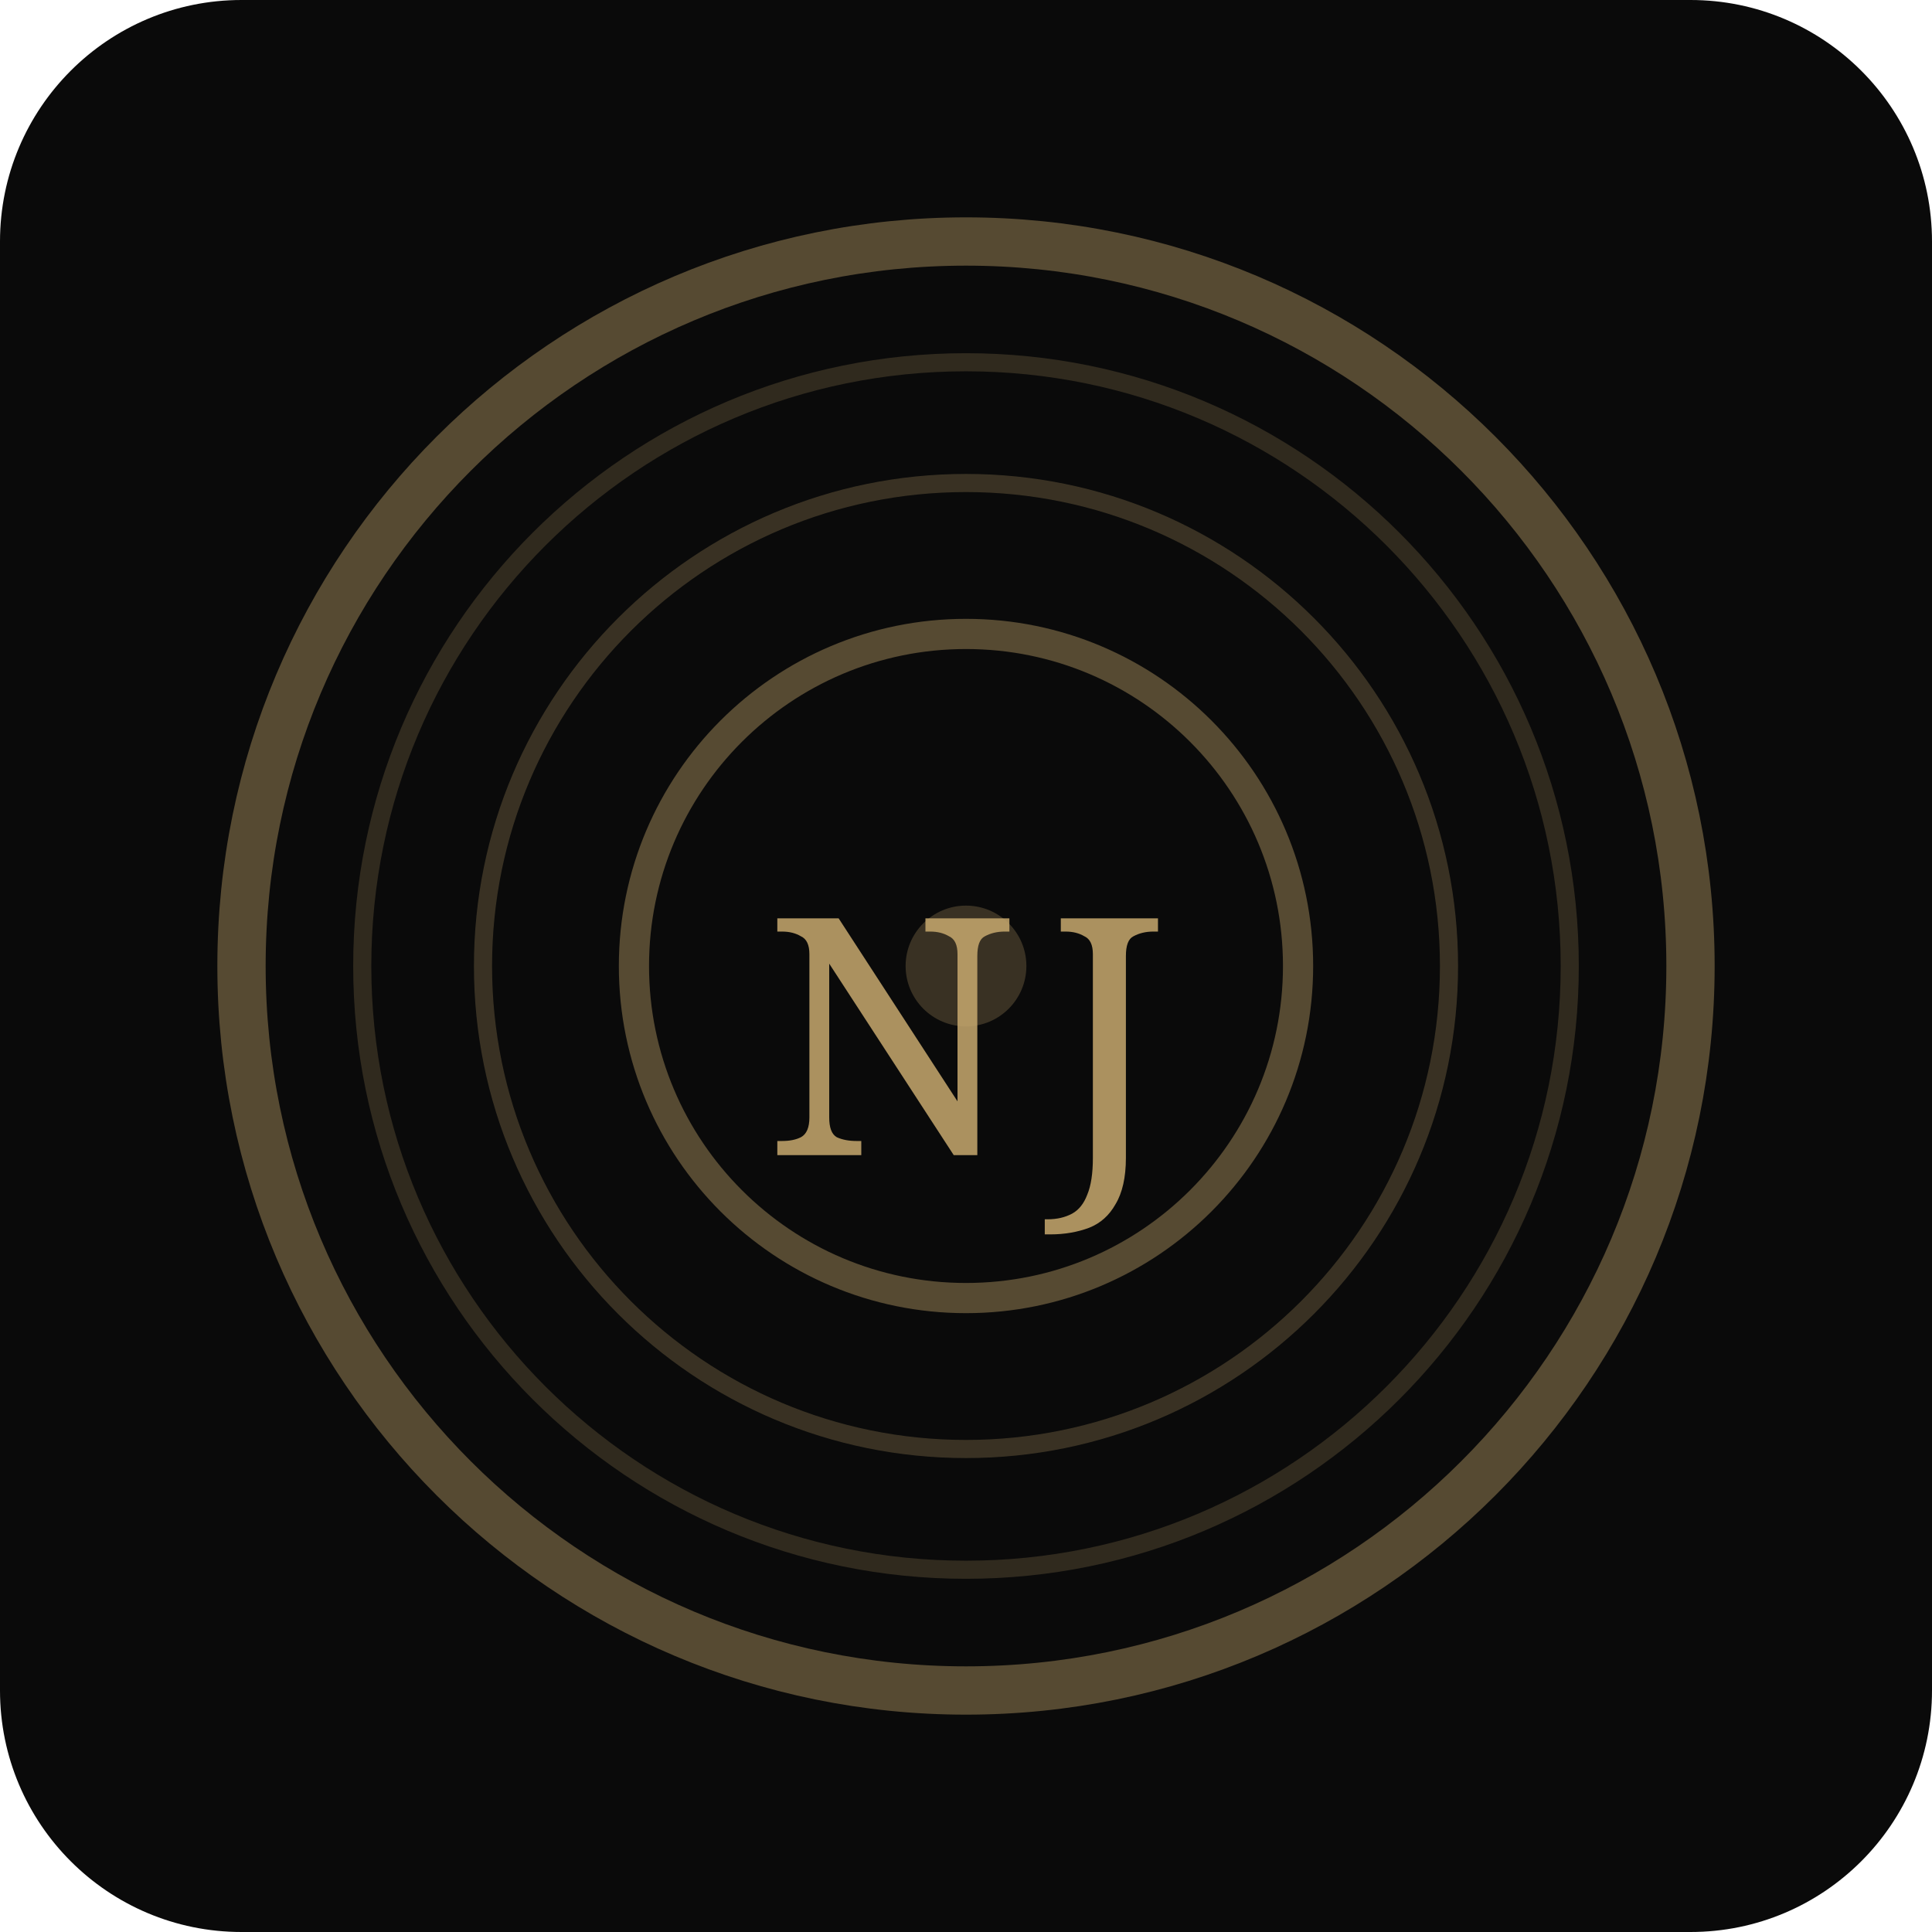
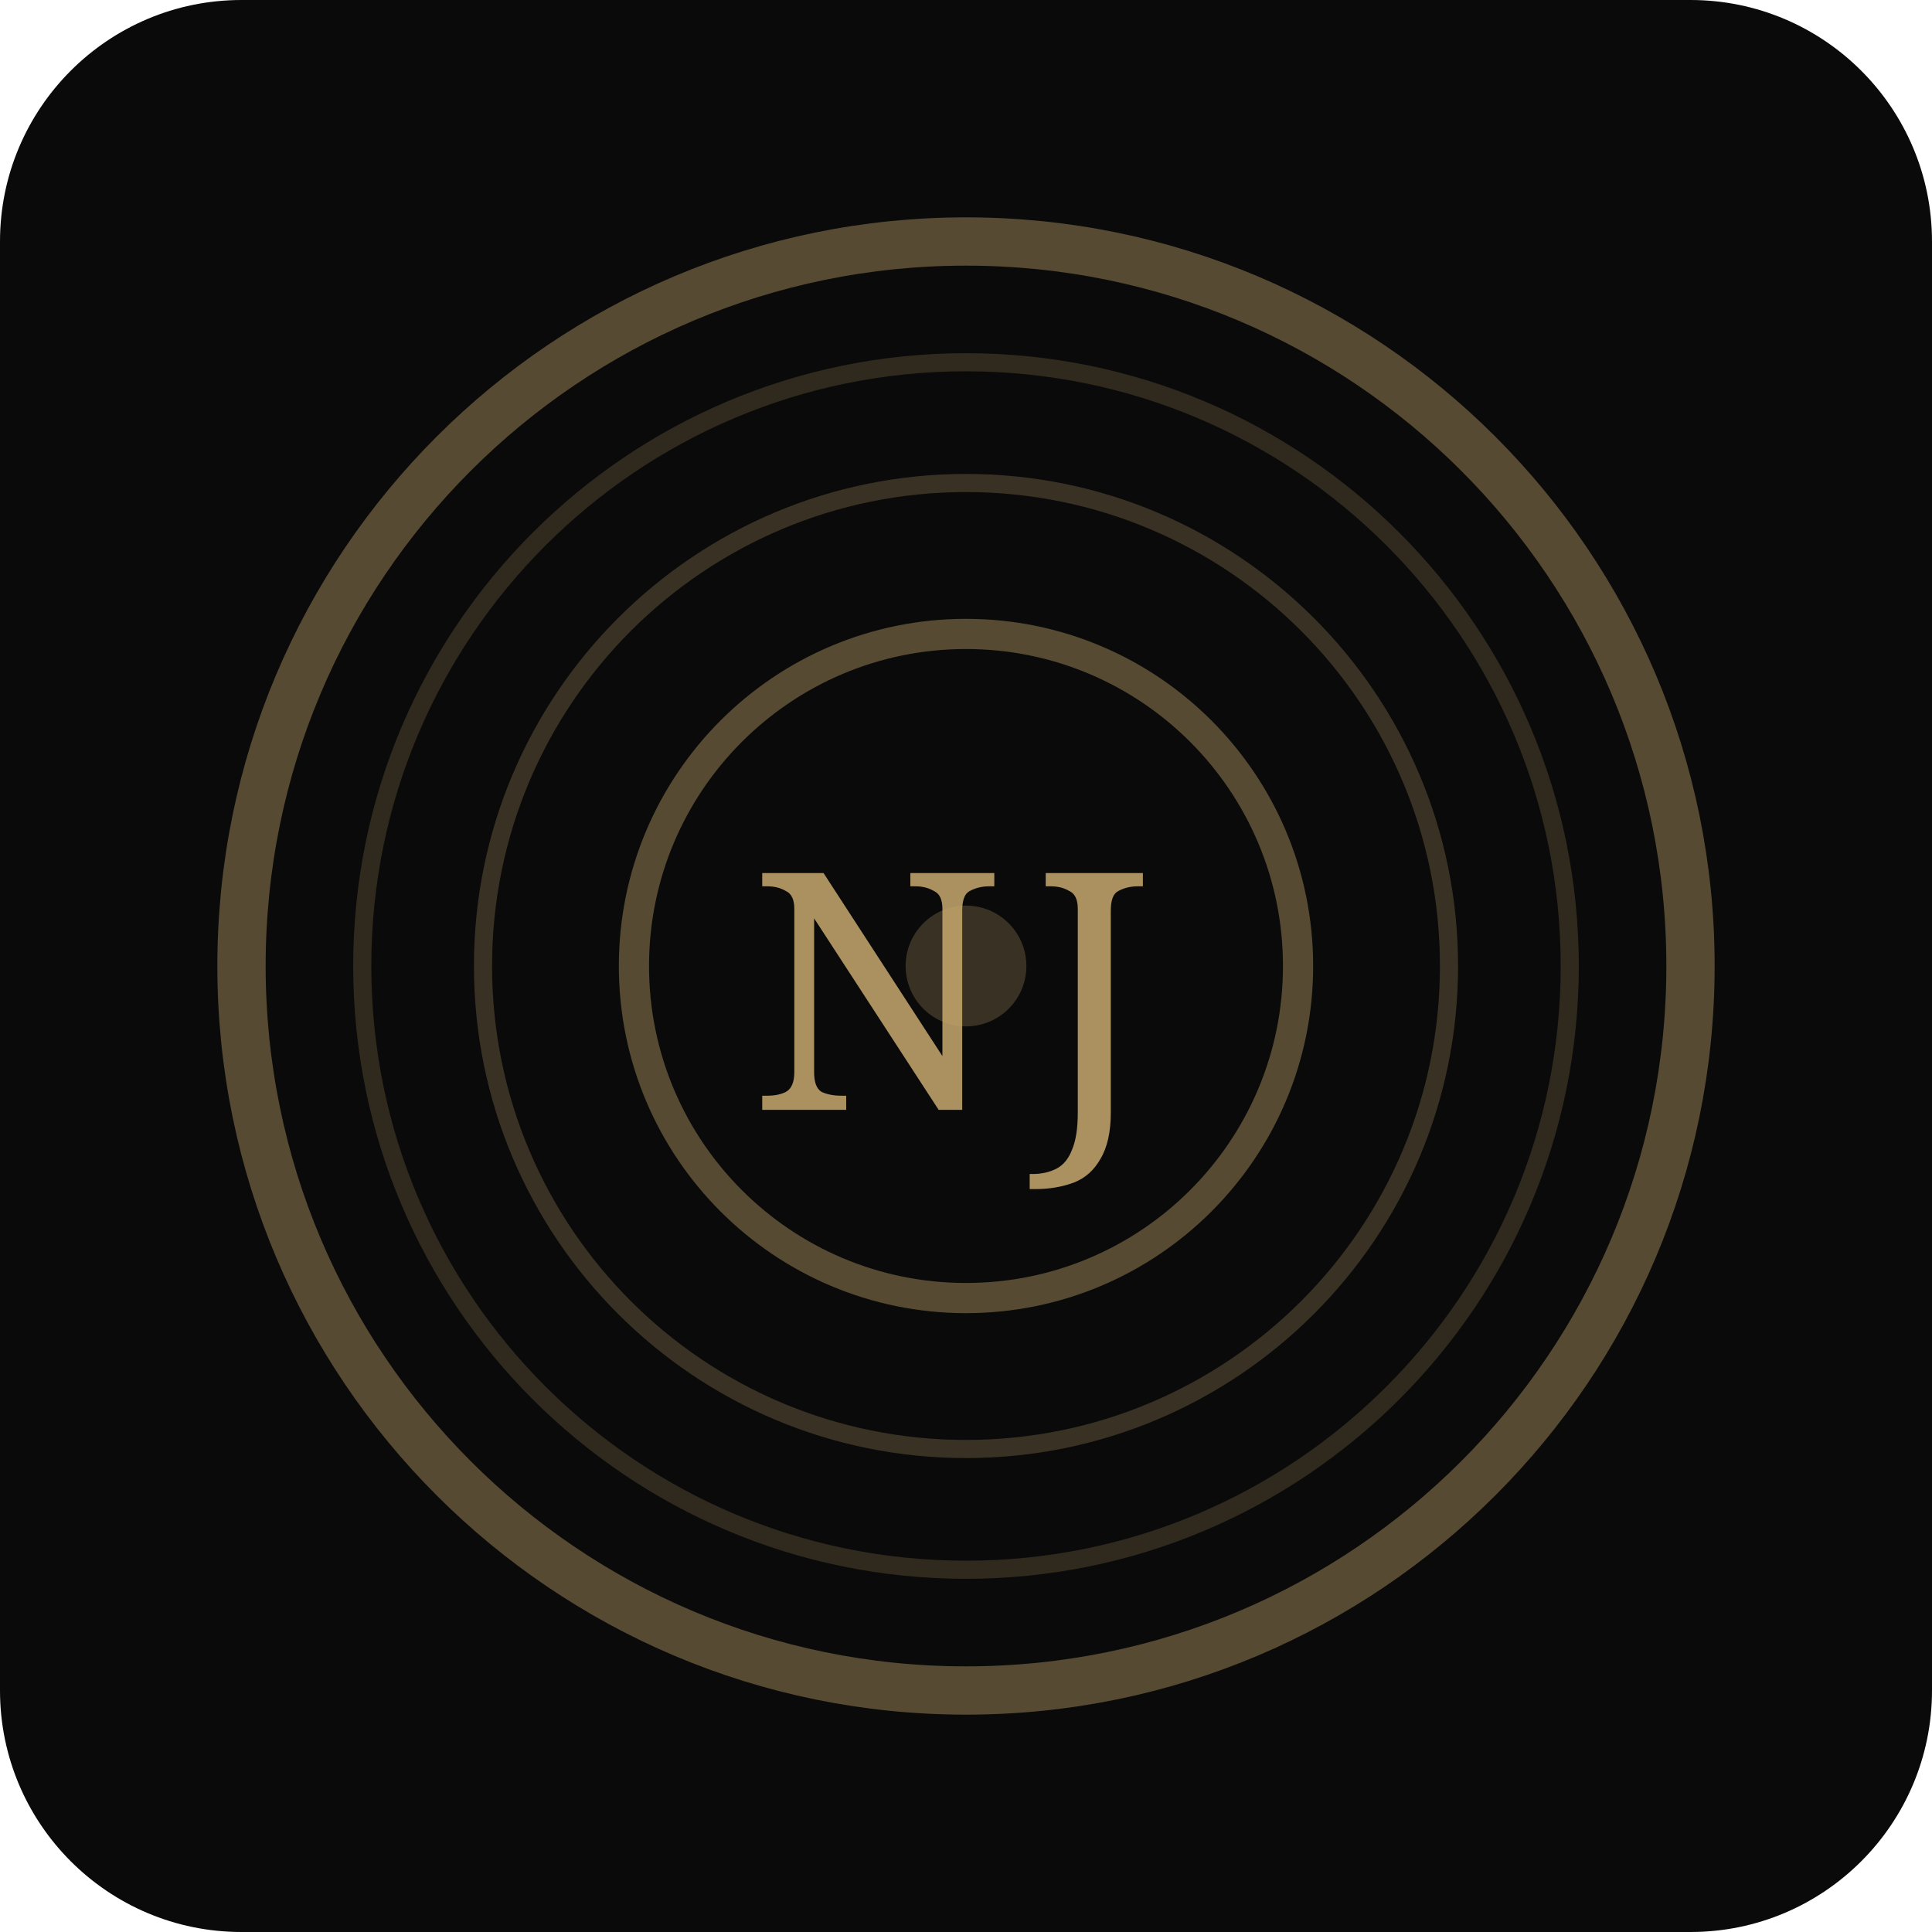
<svg xmlns="http://www.w3.org/2000/svg" viewBox="0 0 32 32">
  <rect width="32" height="32" rx="4" fill="#0a0a0a" />
  <g transform="translate(16, 16)">
    <circle cx="0" cy="0" r="12" fill="none" stroke="#c8a96e" stroke-width="0.8" opacity="0.4" />
    <circle cx="0" cy="0" r="10" fill="none" stroke="#c8a96e" stroke-width="0.3" opacity="0.2" />
    <circle cx="0" cy="0" r="8" fill="none" stroke="#c8a96e" stroke-width="0.3" opacity="0.25" />
    <circle cx="0" cy="0" r="5.5" fill="none" stroke="#c8a96e" stroke-width="0.5" opacity="0.4" />
    <circle cx="0" cy="0" r="5" fill="#0a0a0a" />
    <circle cx="0" cy="0" r="1" fill="#c8a96e" opacity="0.25" />
-     <text x="0" y="1" text-anchor="middle" dominant-baseline="central" font-family="Georgia, serif" font-size="5.5" letter-spacing="0.5" fill="#c8a96e" opacity="0.85">NJ</text>
+     <text x="-0.25" y="0.25" text-anchor="middle" dominant-baseline="central" font-family="Georgia, serif" font-size="5.5" letter-spacing="0.5" fill="#c8a96e" opacity="0.85">NJ</text>
  </g>
</svg>
